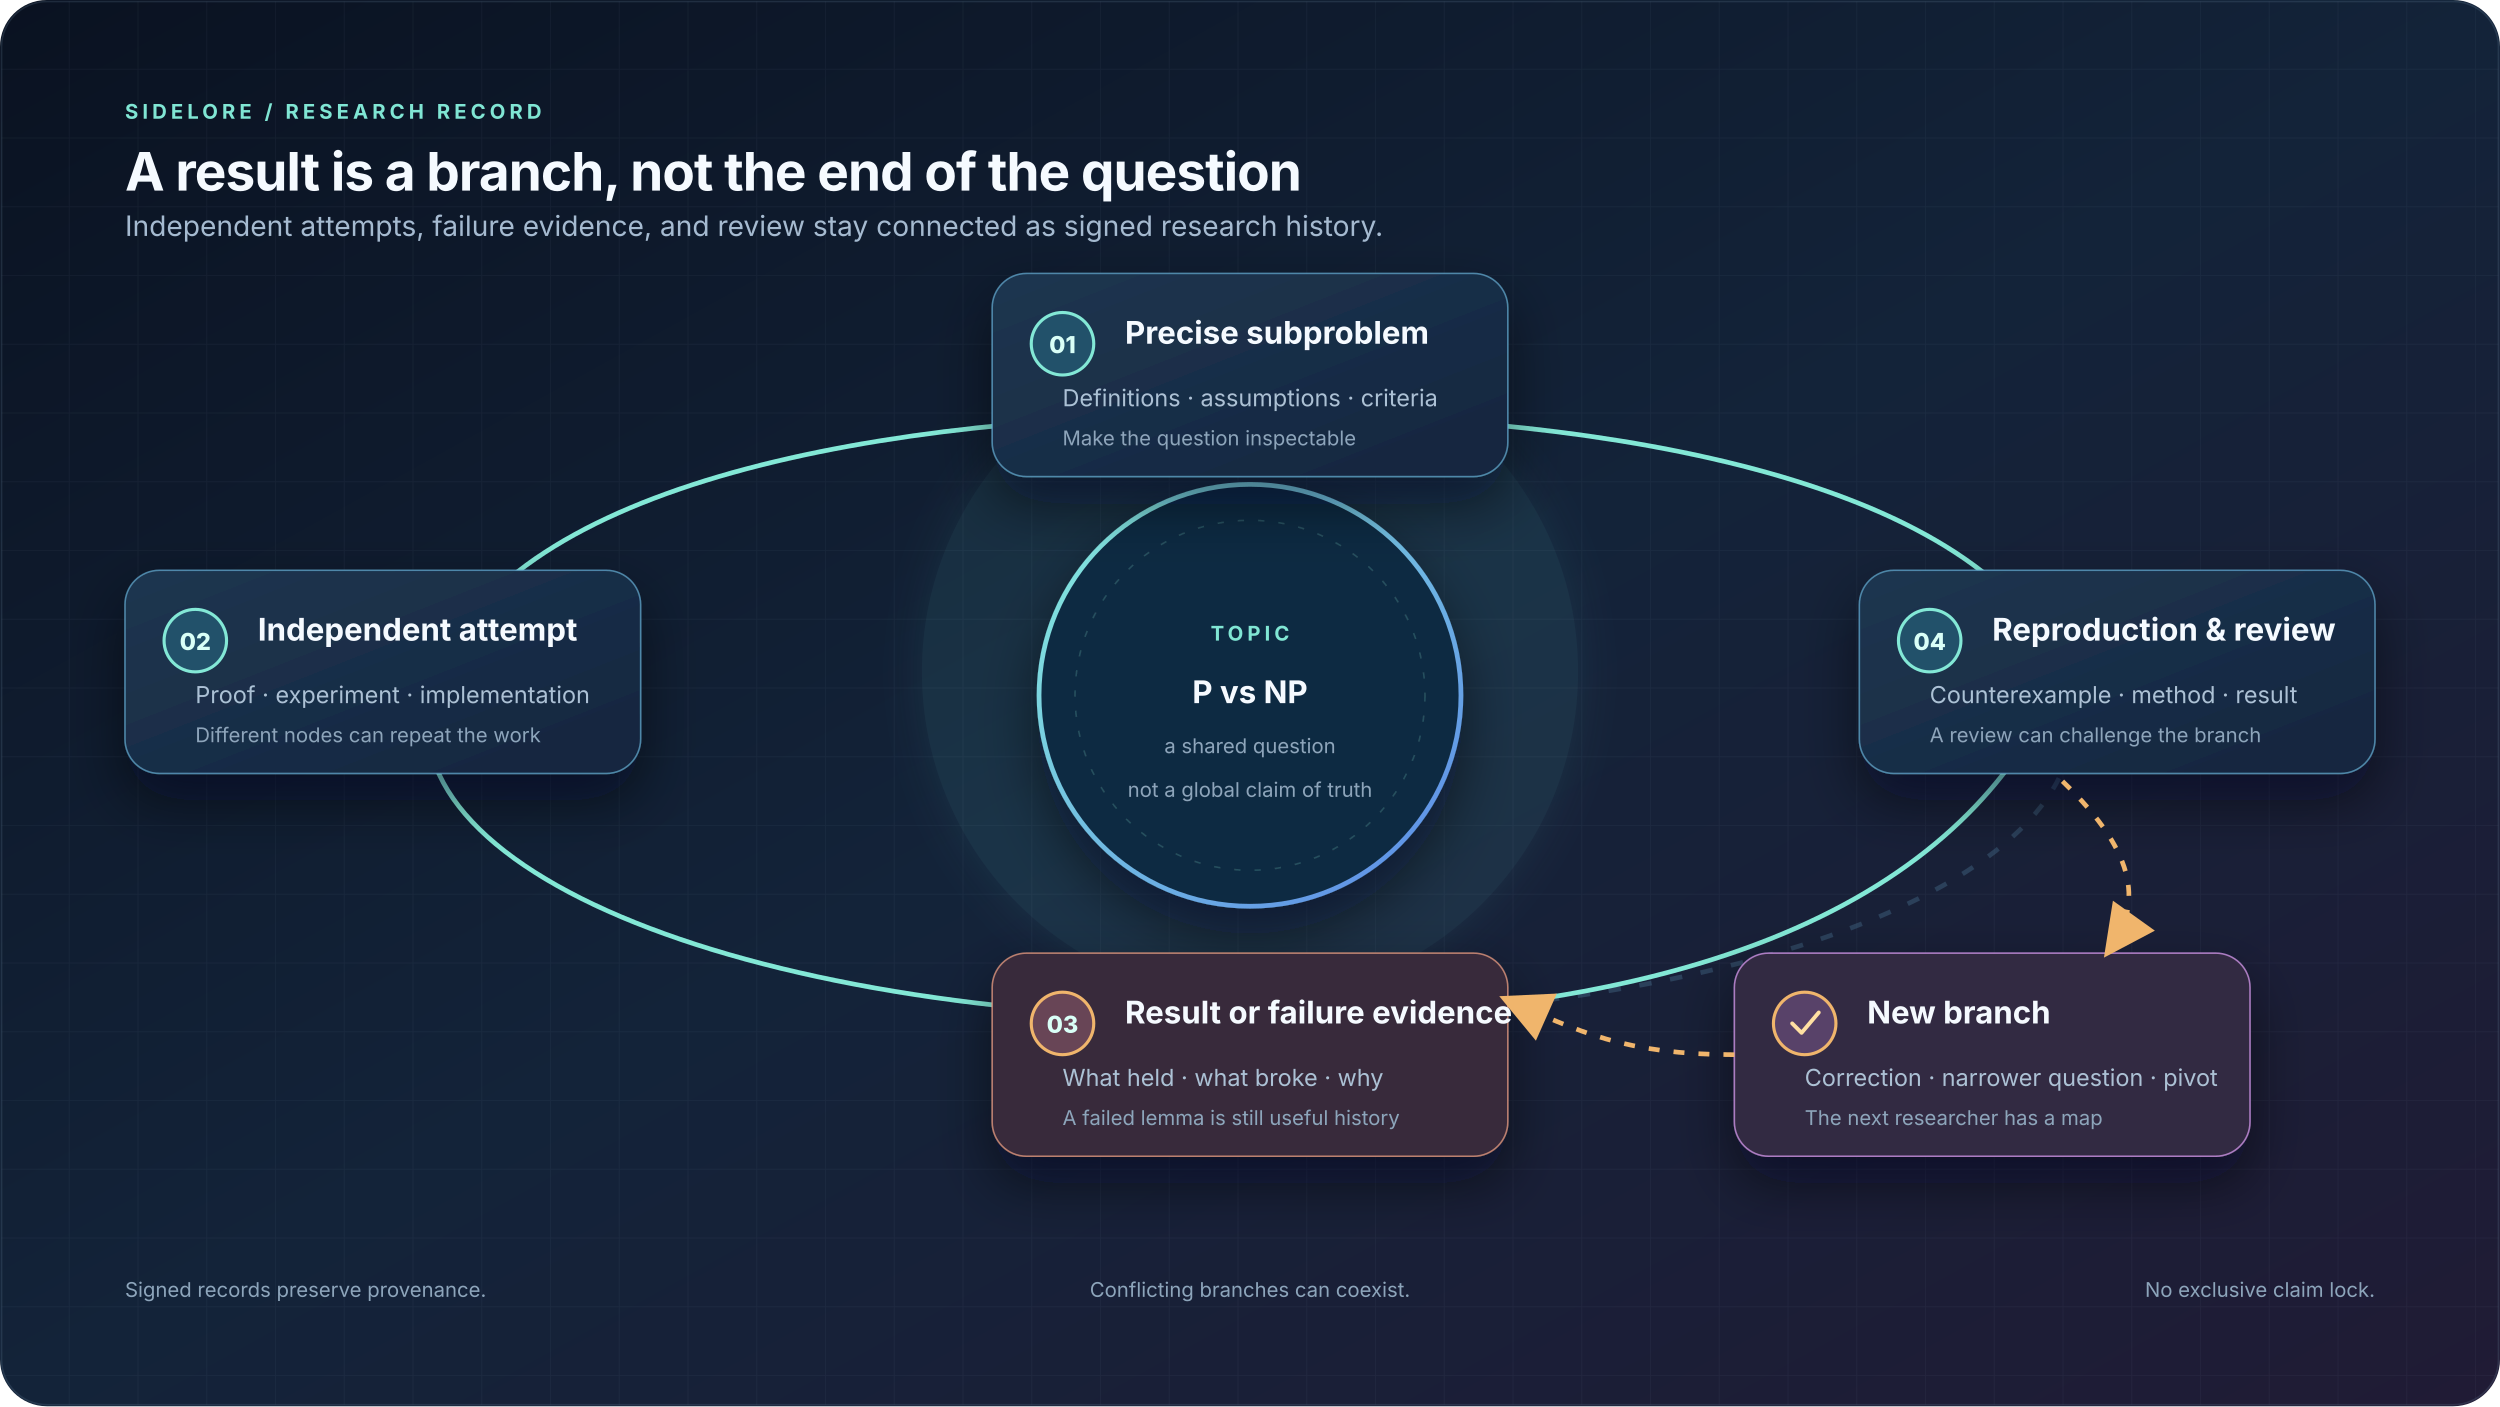
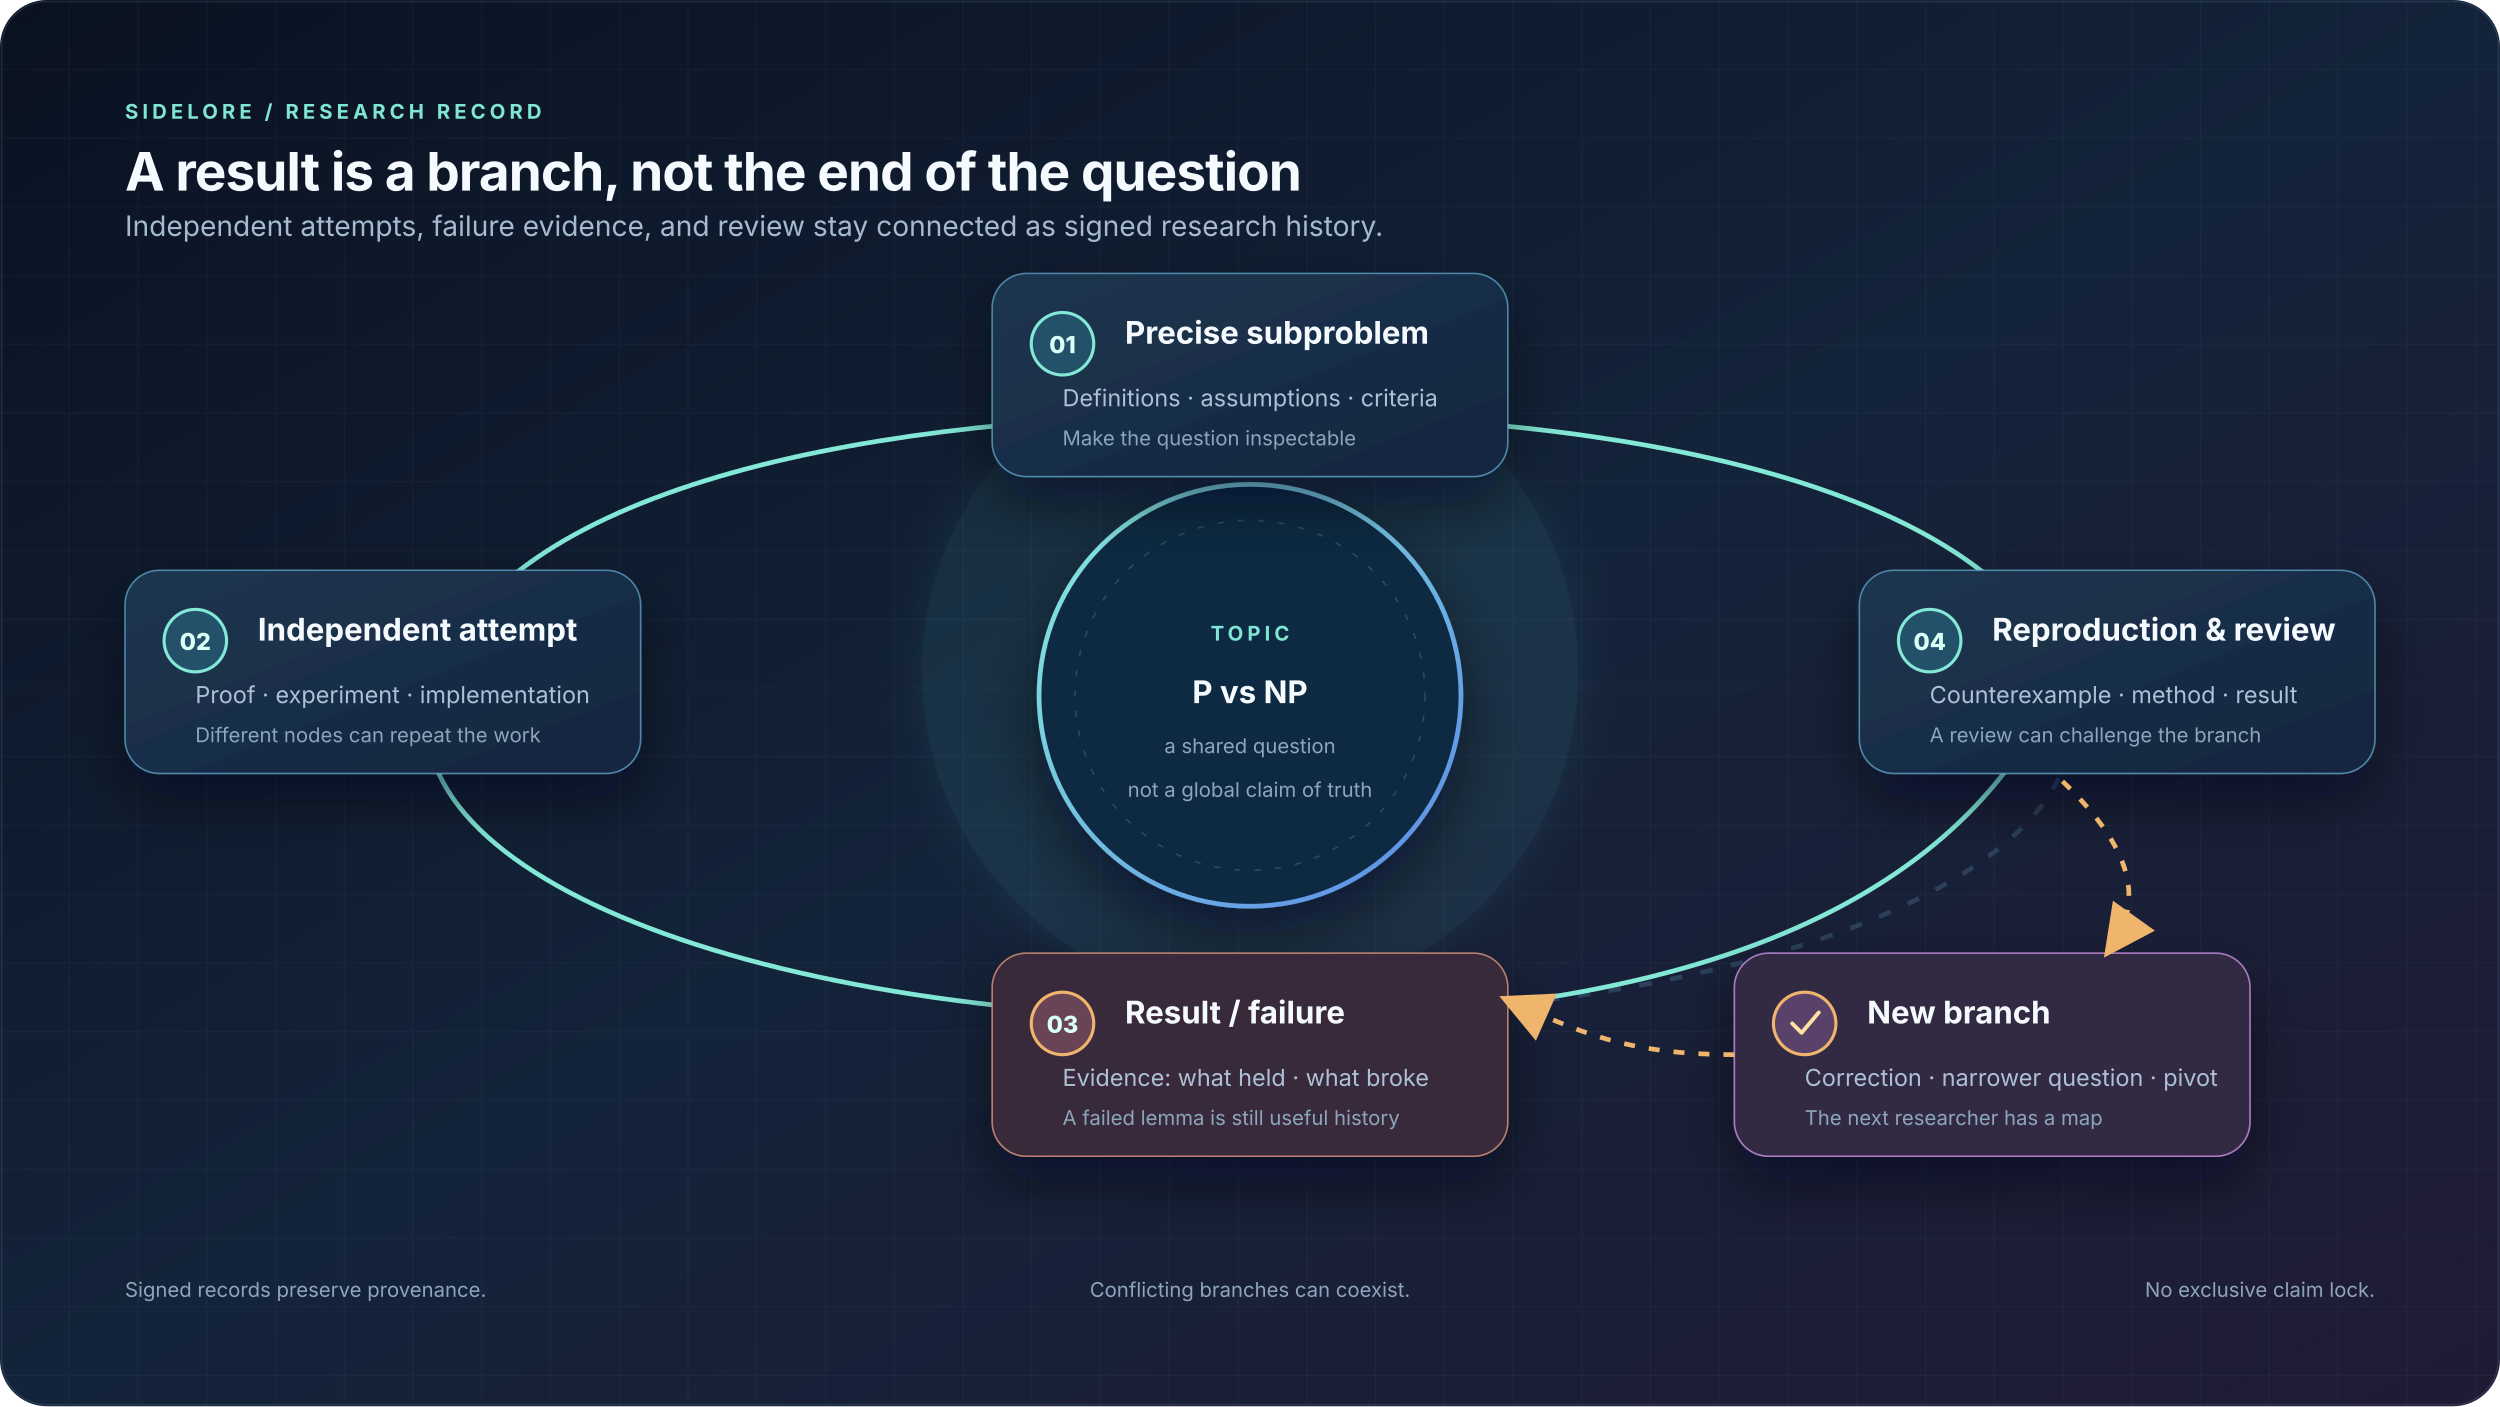
<svg xmlns="http://www.w3.org/2000/svg" viewBox="0 0 1600 900" role="img" aria-labelledby="title desc">
  <defs>
    <linearGradient id="bg" x1="0" y1="0" x2="1" y2="1">
      <stop offset="0" stop-color="#0a1221" />
      <stop offset="0.5" stop-color="#132339" />
      <stop offset="1" stop-color="#201b35" />
    </linearGradient>
    <linearGradient id="card" x1="0" y1="0" x2="1" y2="1">
      <stop offset="0" stop-color="#1d3650" />
      <stop offset="1" stop-color="#15253e" />
    </linearGradient>
    <linearGradient id="accent" x1="0" y1="0" x2="1" y2="1">
      <stop offset="0" stop-color="#86efdc" />
      <stop offset="1" stop-color="#5b87e8" />
    </linearGradient>
    <linearGradient id="branch" x1="0" y1="0" x2="1" y2="1">
      <stop offset="0" stop-color="#ffc978" />
      <stop offset="1" stop-color="#cb76db" />
    </linearGradient>
    <pattern id="grid" width="44" height="44" patternUnits="userSpaceOnUse">
      <path d="M44 0H0V44" fill="none" stroke="#c0d4ef" stroke-opacity="0.05" />
    </pattern>
    <filter id="shadow" x="-30%" y="-30%" width="160%" height="180%">
      <feDropShadow dx="0" dy="17" stdDeviation="18" flood-color="#000714" flood-opacity="0.5" />
    </filter>
    <filter id="glow" x="-70%" y="-70%" width="240%" height="240%">
      <feGaussianBlur stdDeviation="14" result="blur" />
      <feMerge>
        <feMergeNode in="blur" />
        <feMergeNode in="SourceGraphic" />
      </feMerge>
    </filter>
    <marker id="arrow" markerWidth="11" markerHeight="11" refX="9" refY="5.5" orient="auto">
      <path d="M0 0L11 5.5L0 11Z" fill="#83e8d6" />
    </marker>
    <marker id="arrowBranch" markerWidth="11" markerHeight="11" refX="9" refY="5.5" orient="auto">
      <path d="M0 0L11 5.5L0 11Z" fill="#f0b56c" />
    </marker>
    <style>
      .sans { font-family: -apple-system, BlinkMacSystemFont, "Segoe UI", Inter, Arial, sans-serif; }
      .title { fill: #f5faff; font-size: 34px; font-weight: 700; letter-spacing: -0.6px; }
      .subtitle { fill: #a5bad0; font-size: 18px; }
      .kicker { fill: #80e6d4; font-size: 13px; font-weight: 700; letter-spacing: 2.6px; }
      .cardTitle { fill: #f5faff; font-size: 20px; font-weight: 700; }
      .cardText { fill: #acc1d5; font-size: 15px; }
      .micro { fill: #8da5bb; font-size: 13px; }
      .number { fill: #d9fff7; font-size: 15px; font-weight: 800; }
    </style>
  </defs>
  <rect width="1600" height="900" rx="30" fill="url(#bg)" />
  <rect x="1" y="1" width="1598" height="898" rx="29" fill="url(#grid)" stroke="#6f8da8" stroke-opacity="0.2" />
  <circle cx="800" cy="430" r="210" fill="#62cfd0" opacity="0.09" filter="url(#glow)" />
  <text x="80" y="76" class="sans kicker">SIDELORE / RESEARCH RECORD</text>
  <text x="80" y="122" class="sans title">A result is a branch, not the end of the question</text>
  <text x="80" y="151" class="sans subtitle">Independent attempts, failure evidence, and review stay connected as signed research history.</text>
  <path d="M800 265C1040 265 1270 310 1320 430C1370 552 1130 652 800 652C470 652 230 552 280 430C330 310 560 265 800 265Z" fill="none" stroke="#4e7d9b" stroke-opacity="0.35" stroke-width="3" stroke-dasharray="8 12" />
  <path d="M800 265C1040 265 1270 310 1320 430" fill="none" stroke="#83e8d6" stroke-width="3" marker-end="url(#arrow)" />
  <path d="M1320 430C1270 552 1130 652 800 652" fill="none" stroke="#83e8d6" stroke-width="3" marker-end="url(#arrow)" />
  <path d="M800 652C470 652 230 552 280 430" fill="none" stroke="#83e8d6" stroke-width="3" marker-end="url(#arrow)" />
  <path d="M280 430C330 310 560 265 800 265" fill="none" stroke="#83e8d6" stroke-width="3" marker-end="url(#arrow)" />
-   <g filter="url(#shadow)">
-     <circle cx="800" cy="445" r="135" fill="#102b42" stroke="url(#accent)" stroke-width="3" />
+   <g>
+     <circle filter="url(#shadow)" cx="800" cy="445" r="135" fill="#102b42" stroke="url(#accent)" stroke-width="3" />
    <circle cx="800" cy="445" r="112" fill="none" stroke="#80e6d4" stroke-opacity="0.2" stroke-width="1" stroke-dasharray="4 9" />
    <text x="800" y="410" text-anchor="middle" class="sans kicker">TOPIC</text>
    <text x="800" y="450" text-anchor="middle" class="sans cardTitle" font-size="27">P vs NP</text>
    <text x="800" y="482" text-anchor="middle" class="sans micro">a shared question</text>
    <text x="800" y="510" text-anchor="middle" class="sans micro">not a global claim of truth</text>
  </g>
-   <g filter="url(#shadow)">
-     <rect x="635" y="175" width="330" height="130" rx="22" fill="url(#card)" stroke="#5c9dc1" stroke-opacity="0.8" />
+   <g>
+     <rect filter="url(#shadow)" x="635" y="175" width="330" height="130" rx="22" fill="url(#card)" stroke="#5c9dc1" stroke-opacity="0.8" />
    <circle cx="680" cy="220" r="20" fill="#24516a" stroke="#83e8d6" stroke-width="2" />
    <text x="680" y="226" text-anchor="middle" class="sans number">01</text>
    <text x="720" y="220" class="sans cardTitle">Precise subproblem</text>
    <text x="680" y="260" class="sans cardText">Definitions · assumptions · criteria</text>
    <text x="680" y="285" class="sans micro">Make the question inspectable</text>
  </g>
-   <g filter="url(#shadow)">
-     <rect x="80" y="365" width="330" height="130" rx="22" fill="url(#card)" stroke="#5c9dc1" stroke-opacity="0.8" />
+   <g>
+     <rect filter="url(#shadow)" x="80" y="365" width="330" height="130" rx="22" fill="url(#card)" stroke="#5c9dc1" stroke-opacity="0.8" />
    <circle cx="125" cy="410" r="20" fill="#24516a" stroke="#83e8d6" stroke-width="2" />
    <text x="125" y="416" text-anchor="middle" class="sans number">02</text>
    <text x="165" y="410" class="sans cardTitle">Independent attempt</text>
    <text x="125" y="450" class="sans cardText">Proof · experiment · implementation</text>
    <text x="125" y="475" class="sans micro">Different nodes can repeat the work</text>
  </g>
-   <g filter="url(#shadow)">
-     <rect x="1190" y="365" width="330" height="130" rx="22" fill="url(#card)" stroke="#5c9dc1" stroke-opacity="0.8" />
+   <g>
+     <rect filter="url(#shadow)" x="1190" y="365" width="330" height="130" rx="22" fill="url(#card)" stroke="#5c9dc1" stroke-opacity="0.8" />
    <circle cx="1235" cy="410" r="20" fill="#24516a" stroke="#83e8d6" stroke-width="2" />
    <text x="1235" y="416" text-anchor="middle" class="sans number">04</text>
    <text x="1275" y="410" class="sans cardTitle">Reproduction &amp; review</text>
    <text x="1235" y="450" class="sans cardText">Counterexample · method · result</text>
    <text x="1235" y="475" class="sans micro">A review can challenge the branch</text>
  </g>
-   <g filter="url(#shadow)">
-     <rect x="635" y="610" width="330" height="130" rx="22" fill="#372b3b" stroke="#ce8b76" stroke-opacity="0.88" />
+   <g>
+     <rect filter="url(#shadow)" x="635" y="610" width="330" height="130" rx="22" fill="#372b3b" stroke="#ce8b76" stroke-opacity="0.88" />
    <circle cx="680" cy="655" r="20" fill="#684456" stroke="#f0b56c" stroke-width="2" />
    <text x="680" y="661" text-anchor="middle" class="sans number">03</text>
-     <text x="720" y="655" class="sans cardTitle">Result or failure evidence</text>
-     <text x="680" y="695" class="sans cardText">What held · what broke · why</text>
+     <text x="720" y="655" class="sans cardTitle">Result / failure</text>
+     <text x="680" y="695" class="sans cardText">Evidence: what held · what broke</text>
    <text x="680" y="720" class="sans micro">A failed lemma is still useful history</text>
  </g>
-   <g filter="url(#shadow)">
-     <rect x="1110" y="610" width="330" height="130" rx="22" fill="#332b42" stroke="#b985d0" stroke-opacity="0.9" />
+   <g>
+     <rect filter="url(#shadow)" x="1110" y="610" width="330" height="130" rx="22" fill="#332b42" stroke="#b985d0" stroke-opacity="0.9" />
    <circle cx="1155" cy="655" r="20" fill="#594269" stroke="#f0b56c" stroke-width="2" />
    <path d="M1147 655l6 6 11-13" fill="none" stroke="#ffe0a2" stroke-width="2.5" stroke-linecap="round" stroke-linejoin="round" />
    <text x="1195" y="655" class="sans cardTitle">New branch</text>
    <text x="1155" y="695" class="sans cardText">Correction · narrower question · pivot</text>
    <text x="1155" y="720" class="sans micro">The next researcher has a map</text>
  </g>
  <path d="M1320 500C1370 548 1370 580 1350 608" fill="none" stroke="#f0b56c" stroke-width="3" stroke-dasharray="7 9" marker-end="url(#arrowBranch)" />
  <path d="M1110 675C1040 675 1010 660 965 640" fill="none" stroke="#f0b56c" stroke-width="3" stroke-dasharray="7 9" marker-end="url(#arrowBranch)" />
  <text x="80" y="830" class="sans micro">Signed records preserve provenance.</text>
  <text x="800" y="830" text-anchor="middle" class="sans micro">Conflicting branches can coexist.</text>
  <text x="1520" y="830" text-anchor="end" class="sans micro">No exclusive claim lock.</text>
</svg>
